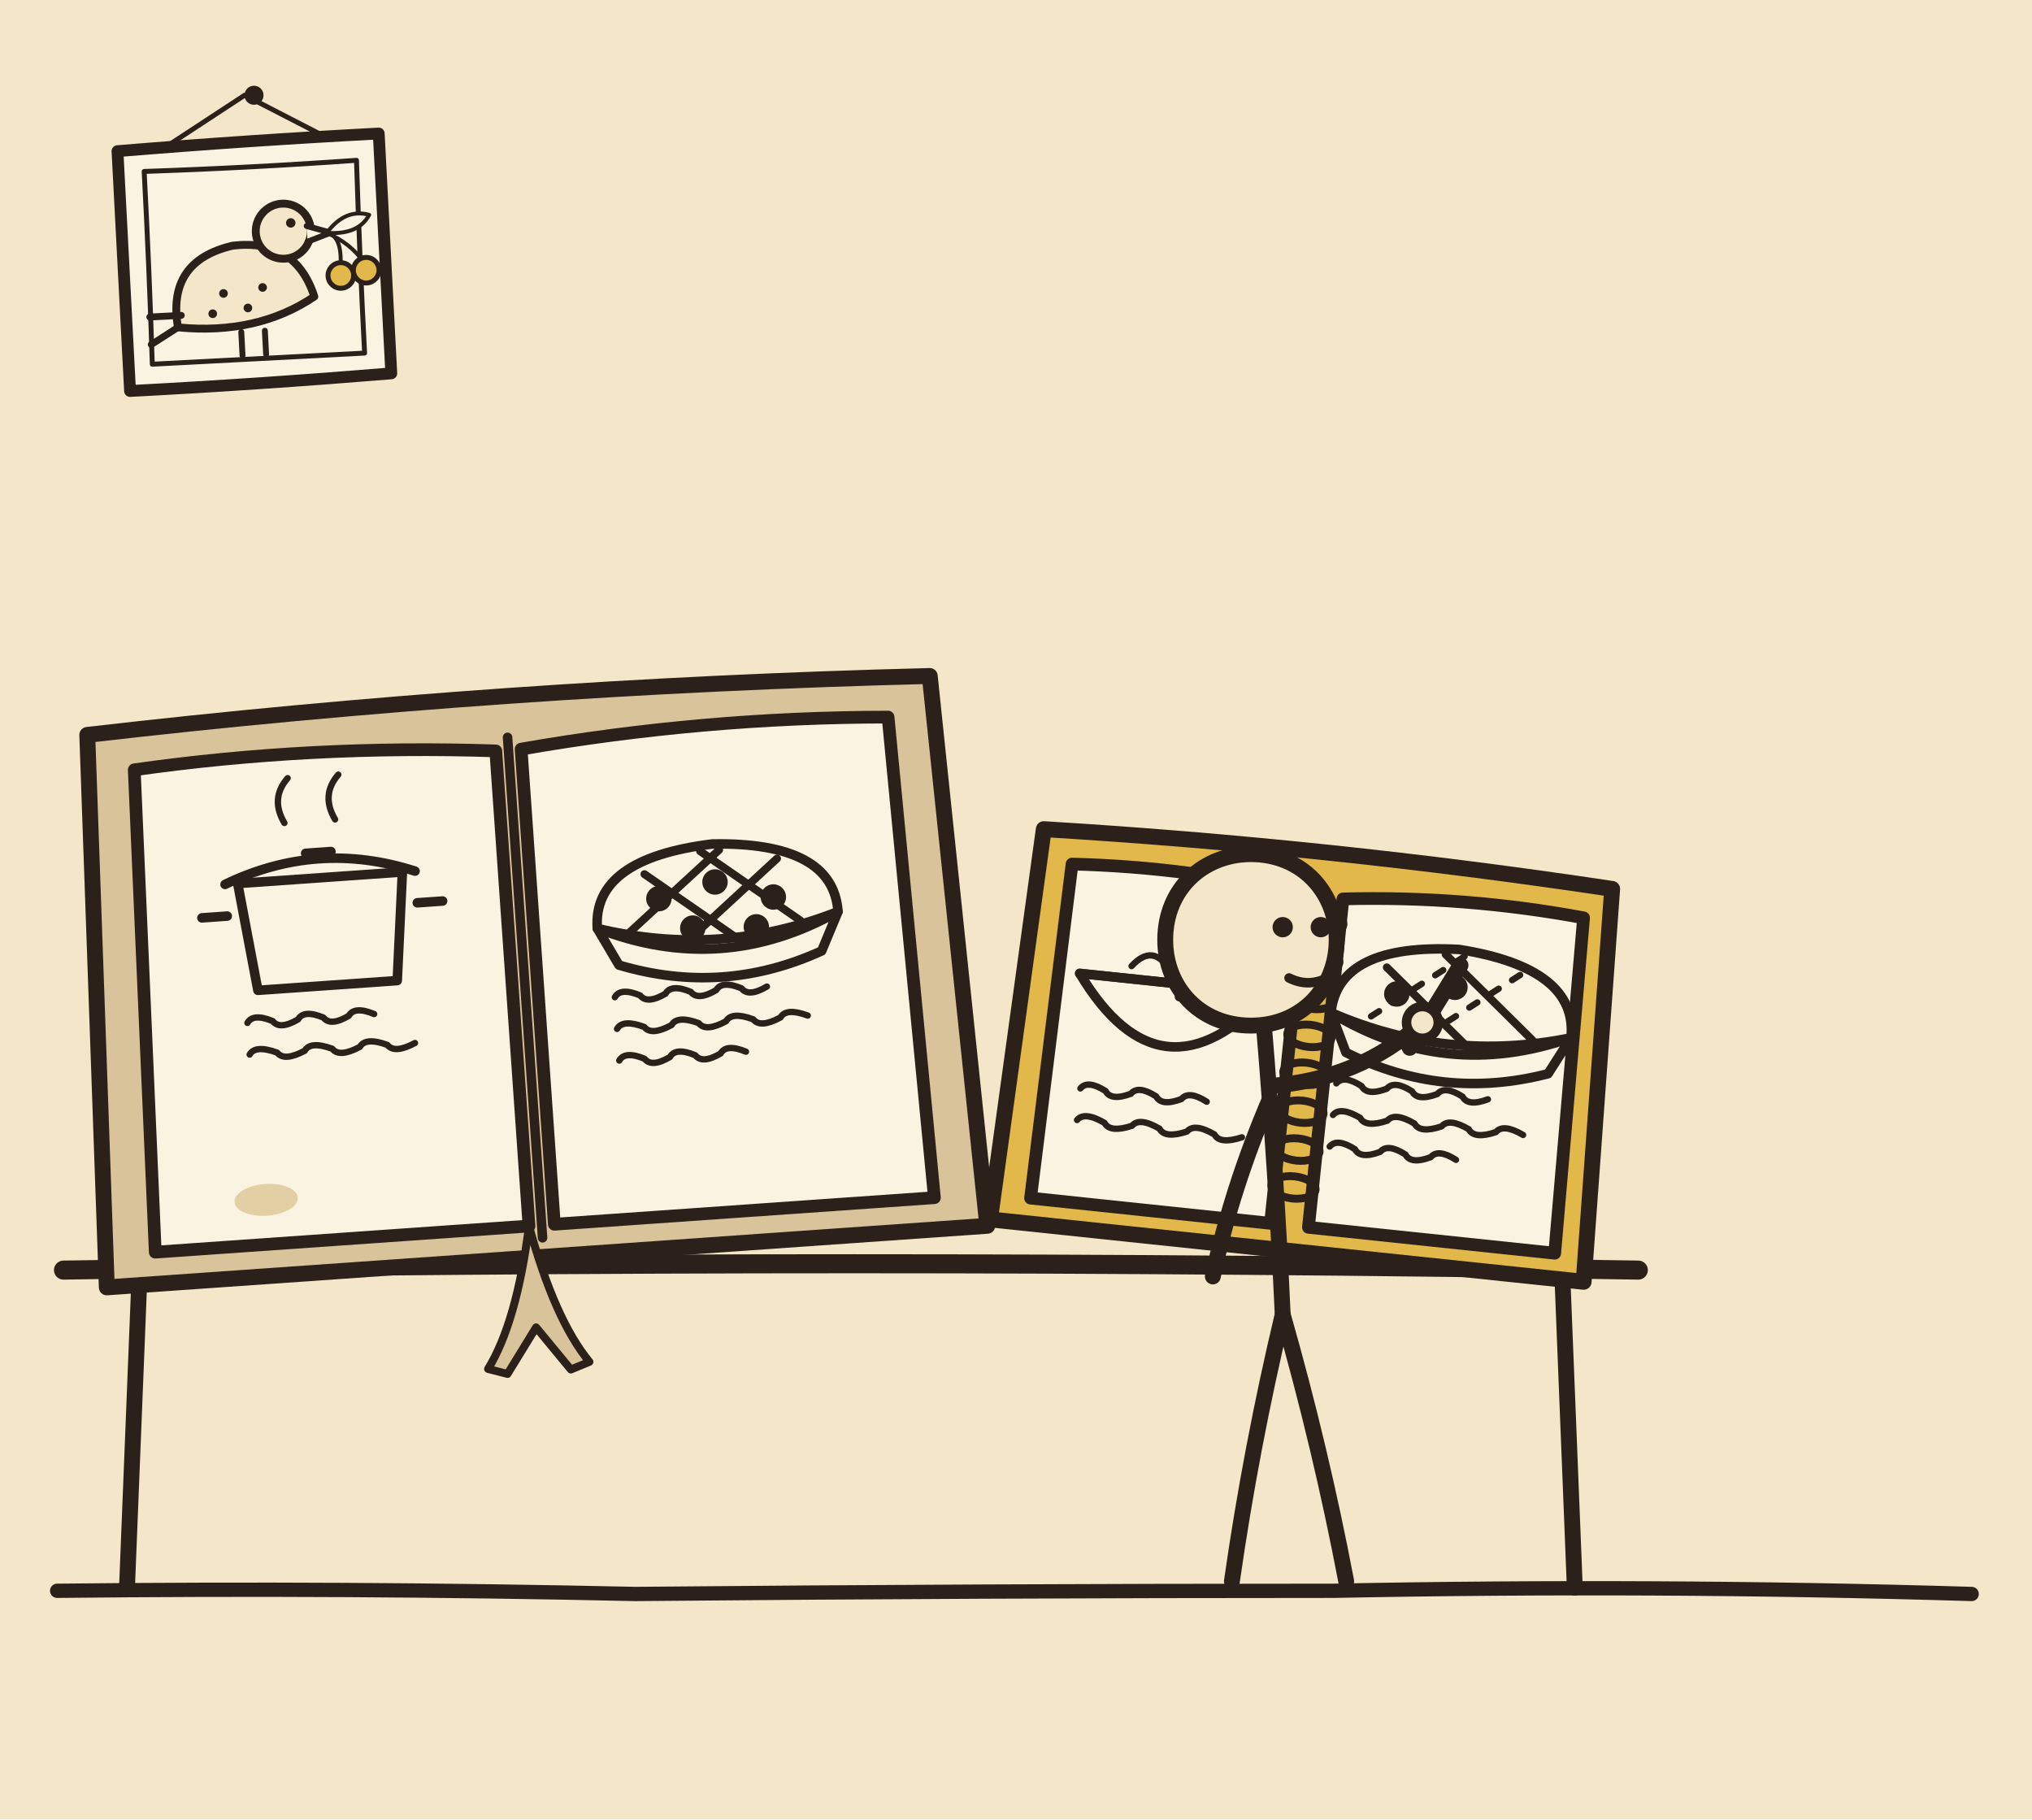
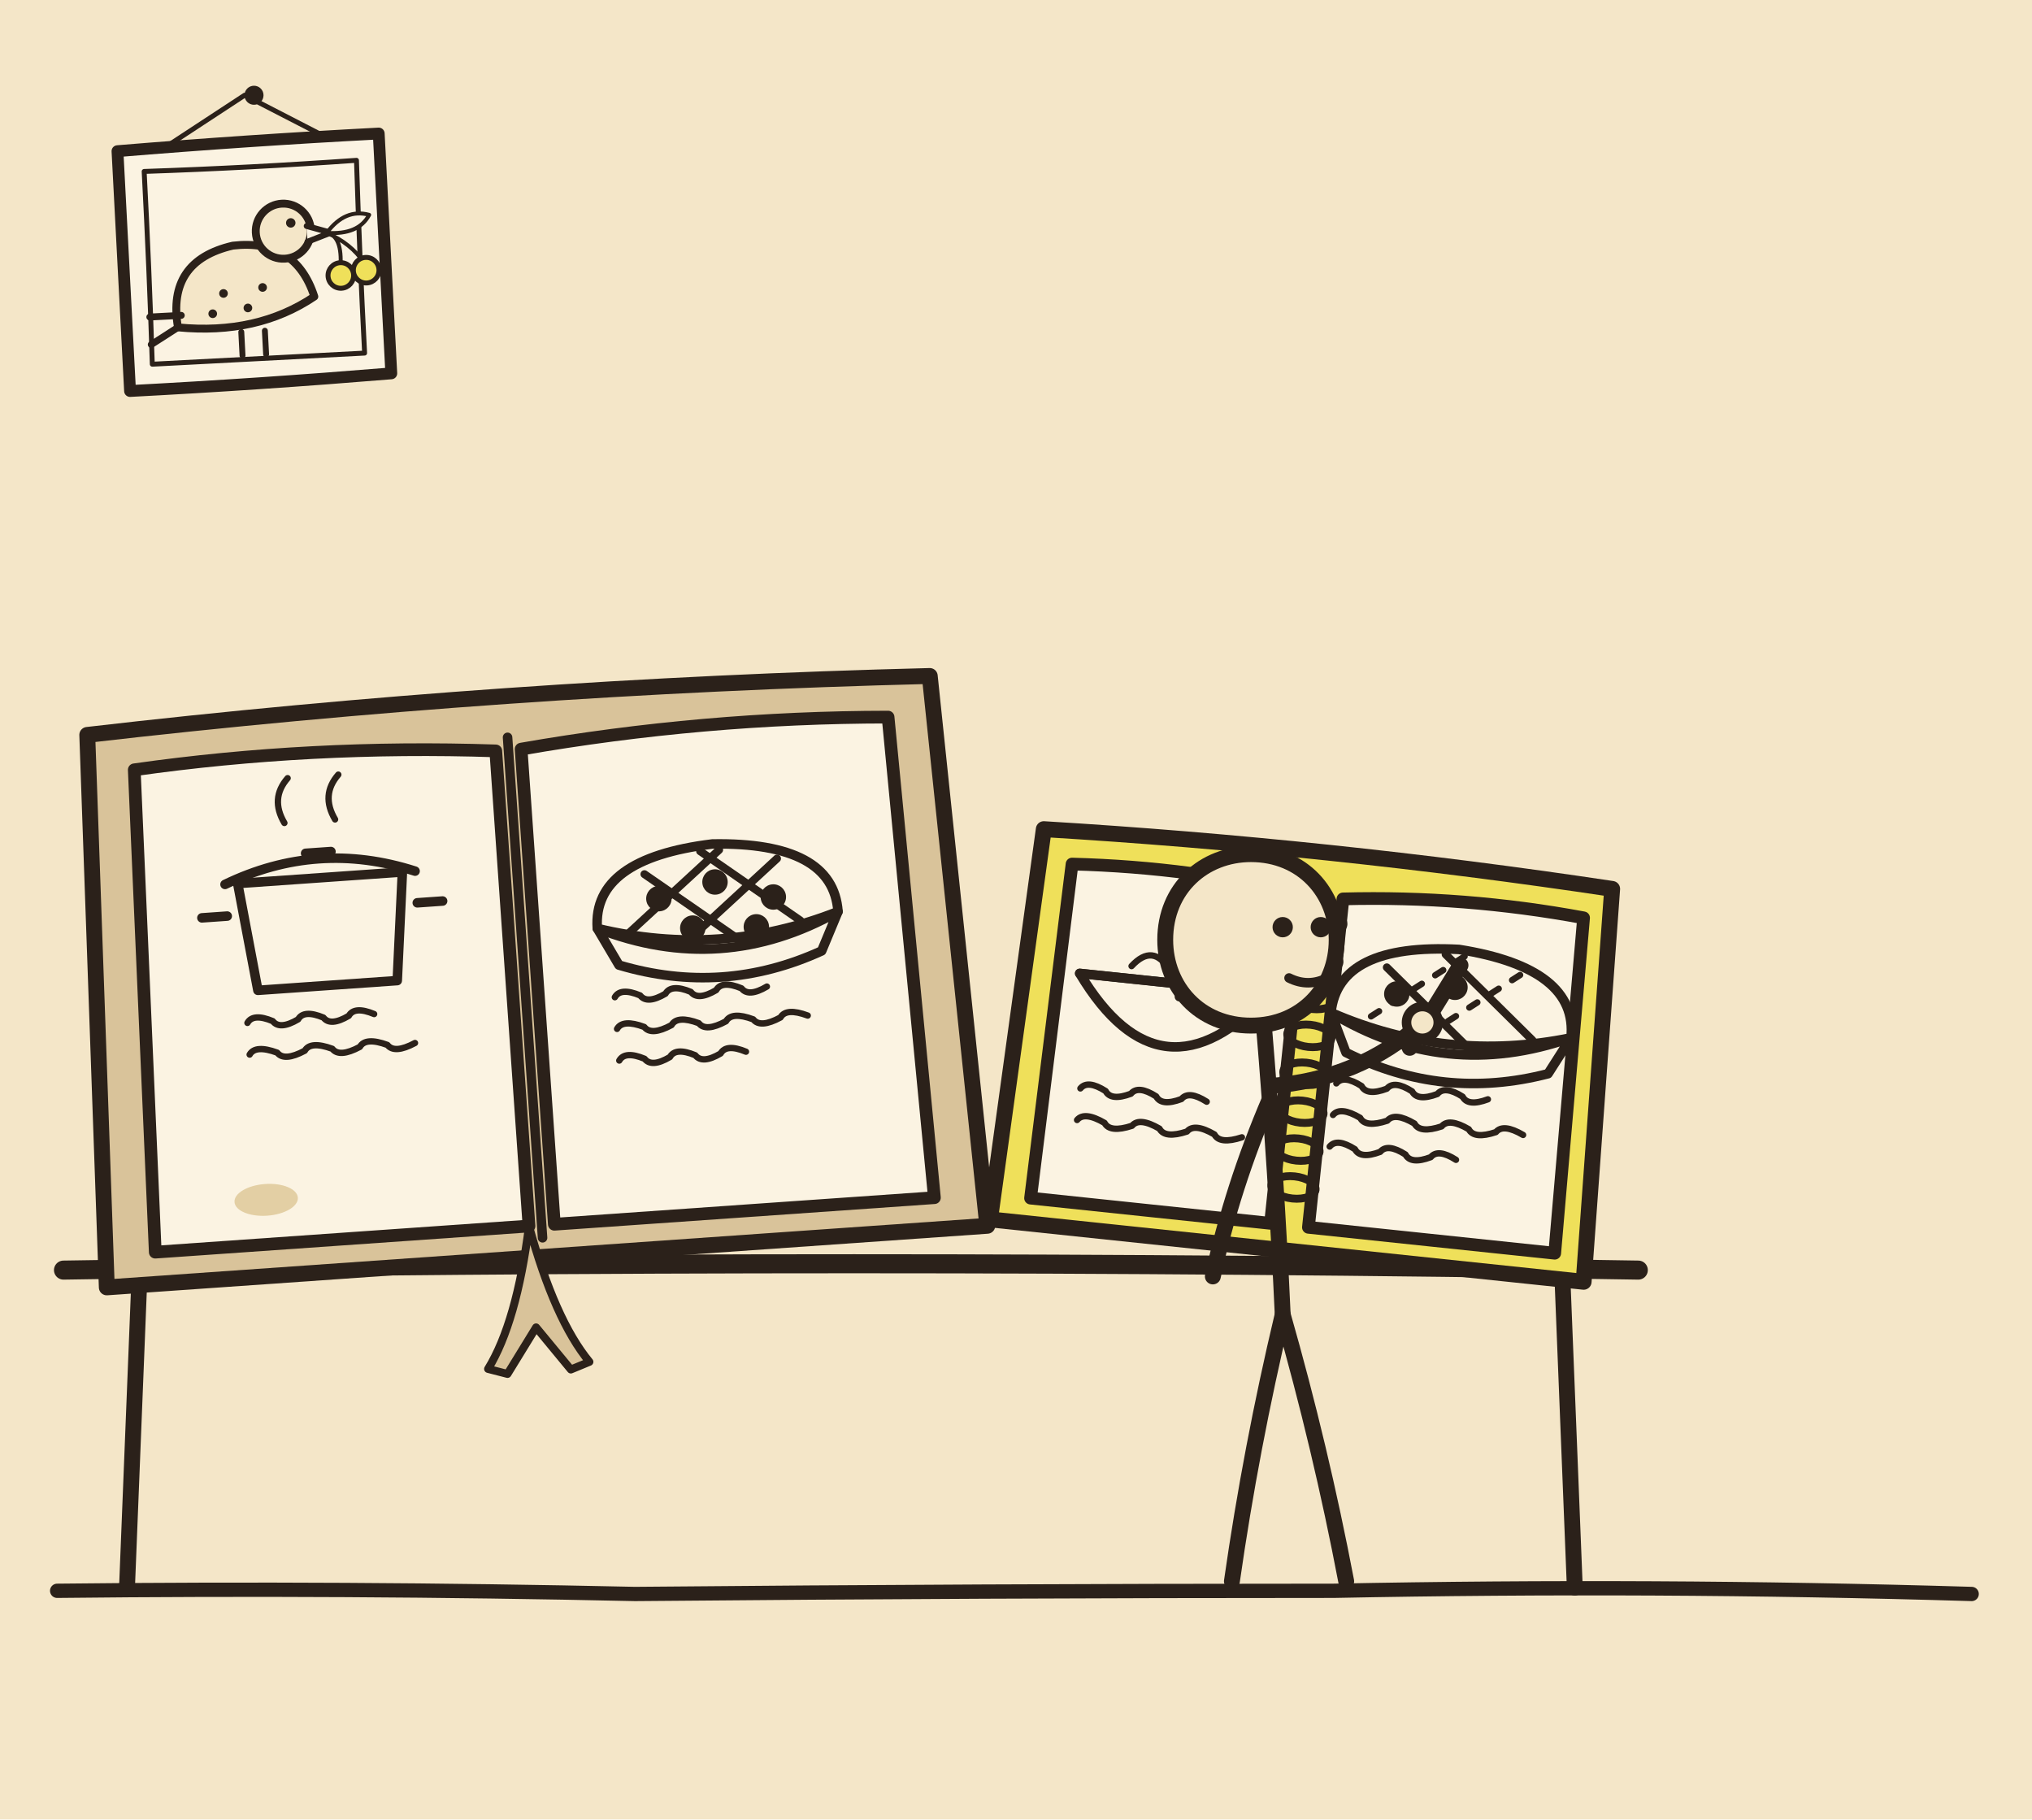
<svg xmlns="http://www.w3.org/2000/svg" viewBox="0 0 640 573" role="img" aria-label="На стіні портрет дрозда, що тримає в дзьобі дві жовті вишні на спільних хвостиках. На столі два розгорнуті зошити з рецептами. Ліворуч великий старий бабусин, з потертою обкладинкою і стрічкою-закладкою: на одній сторінці каструля, на другій вишневий пиріг. Праворуч мій зошит на пружинці з жовтою обкладинкою: на одній сторінці боул з паличками, на другій той самий вишневий пиріг, ще недомальований. Людина стоїть перед столом, нахилилася над своїм зошитом і з ручкою в руці перемальовує пиріг.">
  <rect width="640" height="573" fill="#F4E6C8" />
  <g stroke-linecap="round" stroke-linejoin="round">
    <path d="M18 501Q109 500 200 502Q310 501 420 501Q521 499 621 502" fill="none" stroke="#2B211A" stroke-width="4.5" />
    <path d="M20 400Q270 396 516 400" fill="none" stroke="#2B211A" stroke-width="6" />
    <path d="M44 400L40 500M492 400L496 500" fill="none" stroke="#2B211A" stroke-width="5" />
    <g transform="rotate(-4 166 320)">
      <path d="M28 396L34 222Q166 216 300 222L306 396Z" fill="#D9C39A" stroke="#2B211A" stroke-width="5" />
      <path d="M44 386L48 234Q104 230 162 236L162 386Z" fill="#FBF3E2" stroke="#2B211A" stroke-width="4" />
      <path d="M170 386L170 236Q228 230 286 234L290 386Z" fill="#FBF3E2" stroke="#2B211A" stroke-width="4" />
      <path d="M166 232L166 390" fill="none" stroke="#2B211A" stroke-width="3" />
      <path d="M162 386q-6 30-16 44l6 2 10-14 10 14 6-2q-10-14-16-44" fill="#D9C39A" stroke="#2B211A" stroke-width="2.5" />
      <ellipse cx="80" cy="372" rx="10" ry="5" fill="#E3CFA4" />
      <path d="M78 272l52 0 -4 34-44 0z" fill="#FBF3E2" stroke="#2B211A" stroke-width="3" />
      <path d="M74 272q30-12 60 0M100 264l8 0" fill="none" stroke="#2B211A" stroke-width="3" />
      <path d="M74 282l-8 0M134 282l8 0" fill="none" stroke="#2B211A" stroke-width="3" />
      <path d="M94 254q-4-8 2-14M110 254q-4-8 2-14" fill="none" stroke="#2B211A" stroke-width="2" />
      <path d="M78 316q2 -3 8.0 0q2 3 8.0 0q2 -3 8.0 0q2 3 8.0 0q2 -3 8.0 0" fill="none" stroke="#2B211A" stroke-width="2" />
      <path d="M78 326q2 -3 8.7 0q2 3 8.7 0q2 -3 8.7 0q2 3 8.7 0q2 -3 8.7 0q2 3 8.7 0" fill="none" stroke="#2B211A" stroke-width="2" />
      <path d="M190 294q38 18 76 0l-6 12q-32 12-64 0z" fill="#FBF3E2" stroke="#2B211A" stroke-width="3" />
      <path d="M190 294q0-22 38-24q38 2 38 24q-38 12-76 0z" fill="#FBF3E2" stroke="#2B211A" stroke-width="3" />
      <circle cx="210" cy="286" r="4" fill="#2B211A" />
      <circle cx="228" cy="282" r="4" fill="#2B211A" />
      <circle cx="246" cy="288" r="4" fill="#2B211A" />
      <circle cx="220" cy="296" r="4" fill="#2B211A" />
      <circle cx="240" cy="297" r="4" fill="#2B211A" />
      <path d="M206 278l30 24" fill="none" stroke="#2B211A" stroke-width="2.5" />
      <path d="M224 272l30 24" fill="none" stroke="#2B211A" stroke-width="2.5" />
      <path d="M248 276l-30 24" fill="none" stroke="#2B211A" stroke-width="2.5" />
      <path d="M230 272l-30 24" fill="none" stroke="#2B211A" stroke-width="2.5" />
      <path d="M194 316q2 -3 8.0 0q2 3 8.0 0q2 -3 8.0 0q2 3 8.0 0q2 -3 8.0 0q2 3 8.0 0" fill="none" stroke="#2B211A" stroke-width="2" />
      <path d="M194 326q2 -3 8.6 0q2 3 8.6 0q2 -3 8.6 0q2 3 8.6 0q2 -3 8.6 0q2 3 8.6 0q2 -3 8.6 0" fill="none" stroke="#2B211A" stroke-width="2" />
      <path d="M194 336q2 -3 8.0 0q2 3 8.0 0q2 -3 8.0 0q2 3 8.0 0q2 -3 8.0 0" fill="none" stroke="#2B211A" stroke-width="2" />
    </g>
    <g transform="rotate(6 410 330)">
-       <path d="M318 394L322 270Q412 266 502 270L506 394Z" fill="#E2B84A" stroke="#2B211A" stroke-width="5" />
+       <path d="M318 394L322 270Q412 266 502 270L506 394Z" fill="#EFE05A" stroke="#2B211A" stroke-width="5" />
      <path d="M330 386L332 280Q370 277 406 282L406 386Z" fill="#FBF3E2" stroke="#2B211A" stroke-width="4" />
      <path d="M418 386L418 282Q456 277 494 280L496 386Z" fill="#FBF3E2" stroke="#2B211A" stroke-width="4" />
      <ellipse cx="412" cy="290" rx="7" ry="3.5" fill="none" stroke="#2B211A" stroke-width="2.5" />
      <ellipse cx="412" cy="302" rx="7" ry="3.5" fill="none" stroke="#2B211A" stroke-width="2.5" />
      <ellipse cx="412" cy="314" rx="7" ry="3.5" fill="none" stroke="#2B211A" stroke-width="2.5" />
      <ellipse cx="412" cy="326" rx="7" ry="3.5" fill="none" stroke="#2B211A" stroke-width="2.5" />
      <ellipse cx="412" cy="338" rx="7" ry="3.5" fill="none" stroke="#2B211A" stroke-width="2.5" />
      <ellipse cx="412" cy="350" rx="7" ry="3.5" fill="none" stroke="#2B211A" stroke-width="2.5" />
      <ellipse cx="412" cy="362" rx="7" ry="3.5" fill="none" stroke="#2B211A" stroke-width="2.5" />
      <ellipse cx="412" cy="374" rx="7" ry="3.5" fill="none" stroke="#2B211A" stroke-width="2.5" />
      <path d="M338 314q30 40 60 0z" fill="#FBF3E2" stroke="#2B211A" stroke-width="3" />
      <path d="M338 314l60 0" fill="none" stroke="#2B211A" stroke-width="3" />
      <path d="M354 310q6-8 12 0M370 310q6-6 10 0" fill="none" stroke="#2B211A" stroke-width="2" />
      <path d="M370 318l28-34M378 320l26-32" fill="none" stroke="#2B211A" stroke-width="3" />
      <path d="M342 350q2 -3 8.0 0q2 3 8.0 0q2 -3 8.0 0q2 3 8.0 0q2 -3 8.0 0" fill="none" stroke="#2B211A" stroke-width="2" />
      <path d="M342 360q2 -3 8.7 0q2 3 8.7 0q2 -3 8.7 0q2 3 8.7 0q2 -3 8.7 0q2 3 8.7 0" fill="none" stroke="#2B211A" stroke-width="2" />
      <path d="M418 318q38 18 76 0l-6 12q-32 12-64 0z" fill="#FBF3E2" stroke="#2B211A" stroke-width="3" />
      <path d="M418 318q0-22 38-24q38 2 38 24q-38 12-76 0z" fill="#FBF3E2" stroke="#2B211A" stroke-width="3" />
      <circle cx="438" cy="310" r="4" fill="#2B211A" />
      <circle cx="456" cy="306" r="4" fill="#2B211A" />
      <path d="M434 302l30 24" fill="none" stroke="#2B211A" stroke-width="2.5" />
      <path d="M452 296l30 24" fill="none" stroke="#2B211A" stroke-width="2.5" />
      <path d="M476 300l-30 24" fill="none" stroke="#2B211A" stroke-width="2" stroke-dasharray="3 5" />
      <path d="M458 296l-30 24" fill="none" stroke="#2B211A" stroke-width="2" stroke-dasharray="3 5" />
      <path d="M422 340q2 -3 8.0 0q2 3 8.0 0q2 -3 8.0 0q2 3 8.0 0q2 -3 8.0 0q2 3 8.0 0" fill="none" stroke="#2B211A" stroke-width="2" />
      <path d="M422 350q2 -3 8.6 0q2 3 8.6 0q2 -3 8.6 0q2 3 8.6 0q2 -3 8.6 0q2 3 8.6 0q2 -3 8.6 0" fill="none" stroke="#2B211A" stroke-width="2" />
      <path d="M422 360q2 -3 8.0 0q2 3 8.0 0q2 -3 8.0 0q2 3 8.0 0q2 -3 8.0 0" fill="none" stroke="#2B211A" stroke-width="2" />
    </g>
    <path d="M398 322Q402 370 404 414" fill="none" stroke="#2B211A" stroke-width="5" />
    <path d="M404 414Q394 456 388 498M404 414Q416 456 424 498" fill="none" stroke="#2B211A" stroke-width="5" />
    <path d="M400 342Q428 340 448 322" fill="none" stroke="#2B211A" stroke-width="5" />
    <path d="M444 330l16-26" fill="none" stroke="#2B211A" stroke-width="5" />
    <circle cx="448" cy="322" r="5" fill="#F4E6C8" stroke="#2B211A" stroke-width="3" />
    <path d="M400 346Q388 374 382 402" fill="none" stroke="#2B211A" stroke-width="5" />
    <path d="M421 296C421 310.85 410.2 323 394 323C377.8 323 367 310.85 367 296C367 279.8 379.15 269 394 269C410.2 269 421 281.15 421 296Z" fill="#F4E6C8" stroke="#2B211A" stroke-width="5" />
    <circle cx="404" cy="292" r="3.2" fill="#2B211A" />
    <circle cx="416" cy="292" r="3.2" fill="#2B211A" />
    <path d="M406 308q6 3 12 0" fill="none" stroke="#2B211A" stroke-width="3" />
    <g transform="translate(20 20) scale(0.62) rotate(-3 96 92)">
      <path d="M48 44L96 16L144 44" fill="none" stroke="#2B211A" stroke-width="2.5" />
      <path d="M30 41Q96 39 163 39Q163 100 163 161Q96 163 30 163Q30 102 30 41Z" fill="#FBF3E2" stroke="#2B211A" stroke-width="6" />
      <path d="M43 52Q97 53 151 52Q150 101 150 150Q96 150 42 150Q43 101 43 52Z" fill="none" stroke="#2B211A" stroke-width="2.5" />
      <path d="M56 132q-4-34 30-40q32-2 40 28q-30 18-70 12z" fill="#F4E6C8" stroke="#2B211A" stroke-width="4" />
      <circle cx="80" cy="116" r="2.2" fill="#2B211A" />
      <circle cx="92" cy="124" r="2.2" fill="#2B211A" />
      <circle cx="74" cy="126" r="2.2" fill="#2B211A" />
      <circle cx="100" cy="114" r="2.2" fill="#2B211A" />
      <circle cx="112" cy="86" r="14" fill="#F4E6C8" stroke="#2B211A" stroke-width="4" />
      <path d="M124 84l12 4-12 4" fill="#FBF3E2" stroke="#2B211A" stroke-width="3" />
      <circle cx="116" cy="82" r="2.4" fill="#2B211A" />
      <path d="M134 88q8 2 6 18M134 88q12 6 18 16" fill="none" stroke="#2B211A" stroke-width="2" />
      <path d="M134 88q10-12 22-8q-6 10-22 8z" fill="#FBF3E2" stroke="#2B211A" stroke-width="2" />
-       <circle cx="140" cy="110" r="6.5" fill="#E2B84A" stroke="#2B211A" stroke-width="2.5" />
-       <circle cx="153" cy="108" r="6.5" fill="#E2B84A" stroke="#2B211A" stroke-width="2.5" />
+       <circle cx="140" cy="110" r="6.5" fill="#EFE05A" stroke="#2B211A" stroke-width="2.5" />
+       <circle cx="153" cy="108" r="6.5" fill="#EFE05A" stroke="#2B211A" stroke-width="2.5" />
      <path d="M56 132l-14 8M58 126l-16 0" fill="none" stroke="#2B211A" stroke-width="3.5" />
      <path d="M88 136l0 12M100 136l0 12" fill="none" stroke="#2B211A" stroke-width="3" />
    </g>
    <circle cx="80" cy="30" r="3" fill="#2B211A" />
  </g>
</svg>
